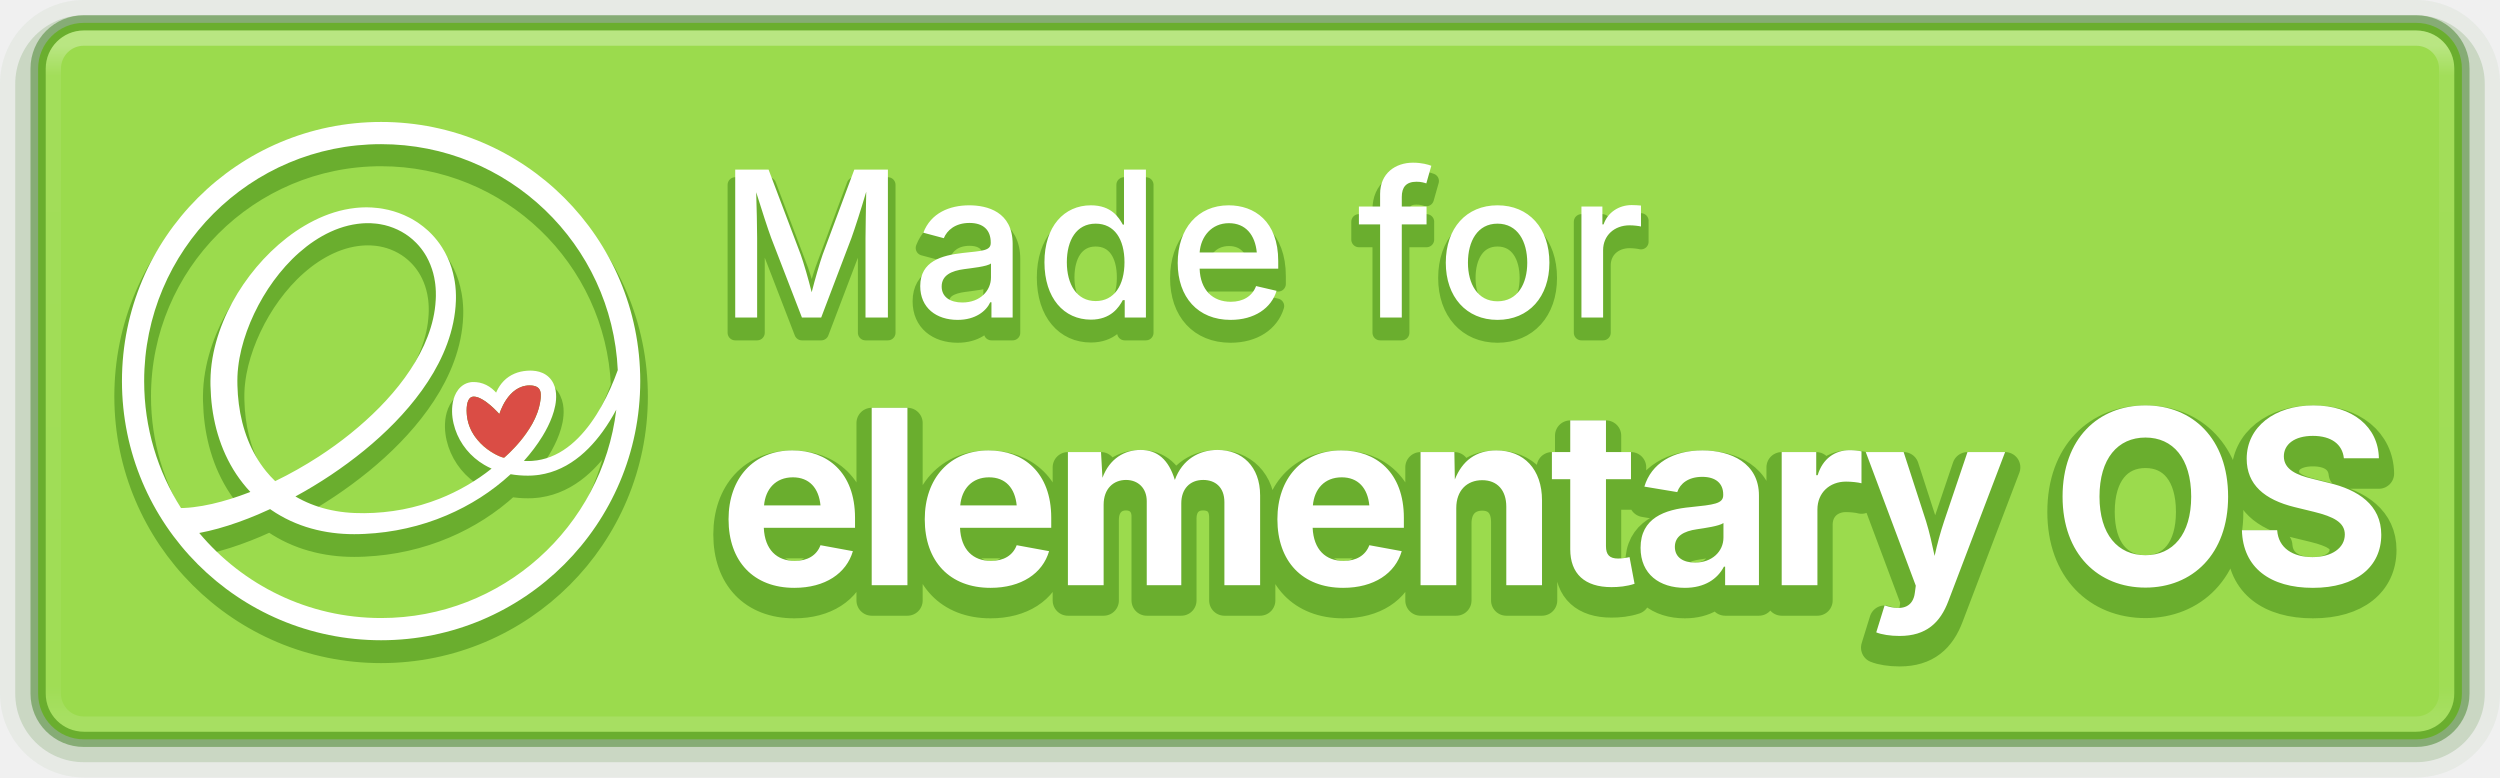
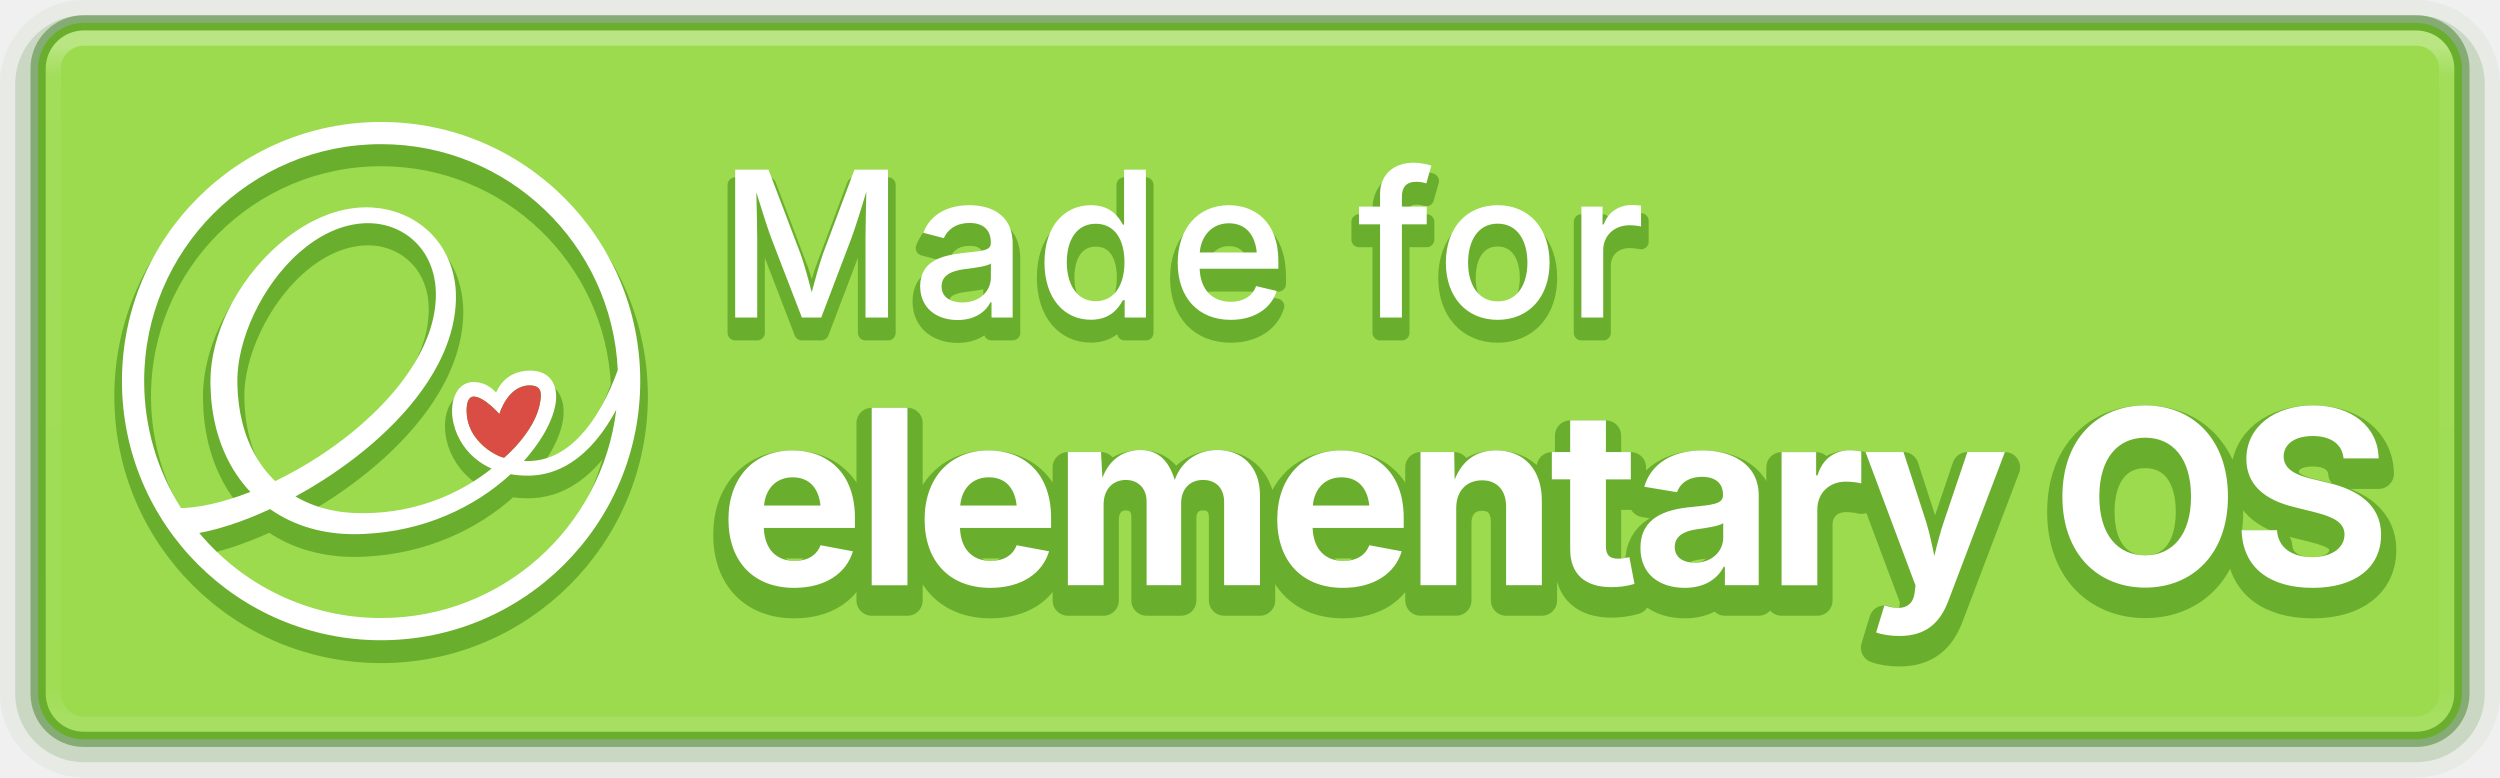
<svg xmlns="http://www.w3.org/2000/svg" xmlns:xlink="http://www.w3.org/1999/xlink" width="164" height="51" viewBox="0 0 164 51" id="svg2" version="1.1" xml:space="preserve">
  <defs id="defs4">
    <linearGradient id="linearGradient4755">
      <stop id="stop4757" offset="0" style="stop-color:#a56de2;stop-opacity:1" />
      <stop id="stop4759" offset="1" style="stop-color:#7239b3;stop-opacity:1" />
    </linearGradient>
    <style id="current-color-scheme" type="text/css">
      .ColorScheme-Text {
        color:#4d4d4d;
      }
      .ColorScheme-Background {
        color:#eff0f1;
      }
      .ColorScheme-Highlight {
        color:#3daee9;
      }
      .ColorScheme-ViewText {
        color:#31363b;
      }
      .ColorScheme-ViewBackground {
        color:#fcfcfc;
      }
      .ColorScheme-ViewHover {
        color:#93cee9;
      }
      .ColorScheme-ViewFocus{
        color:#3daee9;
      }
      .ColorScheme-ButtonText {
        color:#31363b;
      }
      .ColorScheme-ButtonBackground {
        color:#eff0f1;
      }
      .ColorScheme-ButtonHover {
        color:#93cee9;
      }
      .ColorScheme-ButtonFocus{
        color:#3daee9;
      }
      </style>
    <linearGradient id="linearGradient4136-3" y2="27.419" xlink:href="#linearGradient5340" gradientUnits="userSpaceOnUse" x2="112.216" gradientTransform="matrix(2.413384,0,0,2.407125,80.17889,952.3609)" y1="9.14" x1="112.216" />
    <linearGradient id="linearGradient5340">
      <stop offset="0" stop-color="#fff" id="stop5342" />
      <stop offset="0.045" stop-opacity=".235" stop-color="#fff" id="stop5344" />
      <stop offset="0.955" stop-opacity=".157" stop-color="#fff" id="stop5346" />
      <stop offset="1" stop-opacity=".392" stop-color="#fff" id="stop5348" />
    </linearGradient>
    <linearGradient gradientTransform="matrix(0.99375,0,0,0.9791667,195.0196,18.79924)" gradientUnits="userSpaceOnUse" y2="1024.915" x2="99.016" y1="955.469" x1="99.016" id="linearGradient4761-6" xlink:href="#linearGradient4755" />
    <style id="current-color-scheme-9" type="text/css">
      .ColorScheme-Text {
        color:#4d4d4d;
      }
      .ColorScheme-Background {
        color:#eff0f1;
      }
      .ColorScheme-Highlight {
        color:#3daee9;
      }
      .ColorScheme-ViewText {
        color:#31363b;
      }
      .ColorScheme-ViewBackground {
        color:#fcfcfc;
      }
      .ColorScheme-ViewHover {
        color:#93cee9;
      }
      .ColorScheme-ViewFocus{
        color:#3daee9;
      }
      .ColorScheme-ButtonText {
        color:#31363b;
      }
      .ColorScheme-ButtonBackground {
        color:#eff0f1;
      }
      .ColorScheme-ButtonHover {
        color:#93cee9;
      }
      .ColorScheme-ButtonFocus{
        color:#3daee9;
      }
      </style>
  </defs>
  <g id="layer1" transform="translate(-195,-971.3622)">
    <rect style="color:#fbc02d;font-style:normal;font-variant:normal;font-weight:normal;font-stretch:normal;font-size:medium;line-height:125%;font-family:Ubuntu;-inkscape-font-specification:Ubuntu;letter-spacing:0px;word-spacing:-4.84px;clip-rule:nonzero;display:inline;overflow:visible;visibility:visible;opacity:0.05;isolation:auto;mix-blend-mode:normal;color-interpolation:sRGB;color-interpolation-filters:linearRGB;solid-color:#000000;solid-opacity:1;fill:#206b00;fill-opacity:1;fill-rule:nonzero;stroke:none;stroke-width:1;stroke-linecap:butt;stroke-linejoin:miter;stroke-miterlimit:4;stroke-dasharray:none;stroke-dashoffset:0;stroke-opacity:1;marker:none;color-rendering:auto;image-rendering:auto;shape-rendering:auto;text-rendering:auto;enable-background:accumulate" id="rect3347-7-6-1-5-8-2-3-3-9" width="164" height="51" x="195" y="971.362" rx="5.5" ry="5.5" />
    <rect style="color:#fbc02d;font-style:normal;font-variant:normal;font-weight:normal;font-stretch:normal;font-size:medium;line-height:125%;font-family:Ubuntu;-inkscape-font-specification:Ubuntu;letter-spacing:0px;word-spacing:-4.84px;clip-rule:nonzero;display:inline;overflow:visible;visibility:visible;opacity:0.15;isolation:auto;mix-blend-mode:normal;color-interpolation:sRGB;color-interpolation-filters:linearRGB;solid-color:#000000;solid-opacity:1;fill:#206b00;fill-opacity:1;fill-rule:nonzero;stroke:none;stroke-width:1;stroke-linecap:butt;stroke-linejoin:miter;stroke-miterlimit:4;stroke-dasharray:none;stroke-dashoffset:0;stroke-opacity:1;marker:none;color-rendering:auto;image-rendering:auto;shape-rendering:auto;text-rendering:auto;enable-background:accumulate" id="rect3347-7-6-1-5-8-2-3-3" width="162" height="49" x="196" y="972.362" rx="4.5" ry="4.5" />
    <rect style="color:#fbc02d;font-style:normal;font-variant:normal;font-weight:normal;font-stretch:normal;font-size:medium;line-height:125%;font-family:Ubuntu;-inkscape-font-specification:Ubuntu;letter-spacing:0px;word-spacing:-4.84px;clip-rule:nonzero;display:inline;overflow:visible;visibility:visible;opacity:1;isolation:auto;mix-blend-mode:normal;color-interpolation:sRGB;color-interpolation-filters:linearRGB;solid-color:#000000;solid-opacity:1;fill:#9bdb4d;fill-opacity:1;fill-rule:nonzero;stroke:none;stroke-width:1;stroke-linecap:butt;stroke-linejoin:miter;stroke-miterlimit:4;stroke-dasharray:none;stroke-dashoffset:0;stroke-opacity:1;marker:none;color-rendering:auto;image-rendering:auto;shape-rendering:auto;text-rendering:auto;enable-background:accumulate" id="rect3347-7-6-1-5-8-2-3" width="159" height="47" x="197.5" y="972.862" rx="3" ry="3" />
    <rect style="color:#000000;font-style:normal;font-variant:normal;font-weight:normal;font-stretch:normal;font-size:medium;line-height:125%;font-family:Ubuntu;-inkscape-font-specification:Ubuntu;letter-spacing:0px;word-spacing:-4.84px;clip-rule:nonzero;display:inline;overflow:visible;visibility:visible;opacity:0.4;isolation:auto;mix-blend-mode:normal;color-interpolation:sRGB;color-interpolation-filters:linearRGB;solid-color:#000000;solid-opacity:1;fill:none;fill-opacity:1;fill-rule:nonzero;stroke:#206b00;stroke-width:1;stroke-linecap:round;stroke-linejoin:round;stroke-miterlimit:4;stroke-dasharray:none;stroke-dashoffset:20;stroke-opacity:1;marker:none;color-rendering:auto;image-rendering:auto;shape-rendering:auto;text-rendering:auto;enable-background:accumulate" id="rect3347-7-6-1-5-8-2-7" width="159" height="47" x="197.5" y="972.862" rx="3" ry="3" />
    <rect style="color:#000000;font-style:normal;font-variant:normal;font-weight:normal;font-stretch:normal;font-size:medium;line-height:125%;font-family:Ubuntu;-inkscape-font-specification:Ubuntu;letter-spacing:0px;word-spacing:-4.84px;clip-rule:nonzero;display:inline;overflow:visible;visibility:visible;opacity:0.3;isolation:auto;mix-blend-mode:normal;color-interpolation:sRGB;color-interpolation-filters:linearRGB;solid-color:#000000;solid-opacity:1;fill:none;fill-opacity:1;fill-rule:nonzero;stroke:url(#linearGradient4136-3);stroke-width:1;stroke-linecap:round;stroke-linejoin:round;stroke-miterlimit:4;stroke-dasharray:none;stroke-dashoffset:0;stroke-opacity:1;marker:none;color-rendering:auto;image-rendering:auto;shape-rendering:auto;text-rendering:auto;enable-background:accumulate" id="rect3347-7-6-1-5-8-2-7-1" width="157" height="45" x="198.5" y="973.862" rx="2" ry="2" />
  </g>
  <g id="g14" style="opacity:0.4;fill:#206b00;stroke:#206b00">
    <path style="fill:#206b00;stroke:#206b00;stroke-width:0.946;stroke-dasharray:none;stroke-opacity:1" d="M 25,8.973 C 15.596,8.973 7.973,16.596 7.973,26 7.973,35.404 15.596,43.027 25,43.027 34.404,43.027 42.027,35.404 42.027,26 42.027,16.596 34.404,8.973 25,8.973 Z M 12.662,34.285 c -0.203,0.025 -0.405,0.041 -0.604,0.05 -0.068,0.003 -0.136,0.005 -0.203,0.006 C 10.321,31.931 9.432,29.069 9.432,26 9.432,17.402 16.402,10.432 25,10.432 c 8.355,0 15.172,6.582 15.55,14.844 -0.144,0.401 -0.303,0.798 -0.476,1.187 -0.362,0.808 -0.787,1.588 -1.298,2.293 -0.255,0.353 -0.533,0.685 -0.834,0.988 -0.151,0.151 -0.308,0.295 -0.47,0.429 -0.163,0.134 -0.333,0.258 -0.507,0.371 -0.175,0.114 -0.356,0.215 -0.542,0.303 -0.186,0.087 -0.377,0.165 -0.573,0.223 -0.195,0.059 -0.395,0.104 -0.596,0.135 -0.101,0.012 -0.205,0.027 -0.298,0.032 l -0.072,0.006 c -0.022,0.003 -0.055,0.002 -0.082,0.003 l -0.159,0.004 c -0.088,-5.7e-5 -0.175,-0.002 -0.262,-0.006 0.454,-0.506 0.869,-1.049 1.23,-1.638 0.244,-0.401 0.46,-0.824 0.628,-1.281 0.083,-0.228 0.154,-0.466 0.202,-0.716 0.048,-0.25 0.075,-0.514 0.053,-0.797 -0.011,-0.141 -0.036,-0.287 -0.083,-0.436 -0.046,-0.148 -0.116,-0.298 -0.215,-0.436 -0.097,-0.138 -0.225,-0.261 -0.365,-0.355 -0.141,-0.093 -0.292,-0.16 -0.441,-0.201 -0.149,-0.042 -0.294,-0.063 -0.435,-0.071 -0.035,-0.003 -0.07,-0.003 -0.104,-0.004 l -0.026,-3.97e-4 h -0.032 l -0.041,8.51e-4 -0.041,8.52e-4 -0.051,0.002 c -0.035,0.002 -0.072,0.003 -0.104,0.007 -0.263,0.021 -0.534,0.079 -0.795,0.19 -0.26,0.11 -0.505,0.275 -0.703,0.479 -0.2,0.203 -0.352,0.44 -0.464,0.682 -0.013,0.028 -0.025,0.057 -0.038,0.085 -0.035,-0.039 -0.071,-0.078 -0.109,-0.116 -0.203,-0.201 -0.46,-0.377 -0.753,-0.478 -0.145,-0.051 -0.298,-0.083 -0.449,-0.097 -0.076,-0.006 -0.15,-0.01 -0.226,-0.007 l -0.037,0.002 -0.041,0.003 c -0.023,0.003 -0.046,0.005 -0.069,0.009 -0.046,0.007 -0.093,0.017 -0.138,0.03 -0.184,0.05 -0.355,0.148 -0.489,0.268 -0.135,0.12 -0.235,0.257 -0.312,0.395 -0.152,0.278 -0.22,0.559 -0.252,0.831 -0.06,0.545 0.022,1.068 0.183,1.558 0.164,0.49 0.417,0.946 0.742,1.345 0.325,0.399 0.723,0.737 1.163,0.996 0.158,0.094 0.322,0.177 0.488,0.251 -1.03,0.821 -2.185,1.489 -3.408,1.974 -0.789,0.31 -1.606,0.55 -2.437,0.709 -0.832,0.157 -1.678,0.239 -2.523,0.246 -0.428,0.002 -0.838,-0.012 -1.249,-0.056 -0.205,-0.021 -0.409,-0.049 -0.61,-0.085 -0.202,-0.034 -0.402,-0.077 -0.599,-0.125 -0.73,-0.18 -1.427,-0.459 -2.062,-0.832 0.797,-0.431 1.571,-0.902 2.325,-1.404 1.508,-1.011 2.935,-2.151 4.212,-3.464 0.638,-0.656 1.237,-1.356 1.777,-2.107 0.27,-0.375 0.524,-0.764 0.76,-1.166 0.235,-0.403 0.449,-0.82 0.639,-1.25 0.38,-0.86 0.656,-1.781 0.773,-2.735 0.029,-0.238 0.049,-0.478 0.057,-0.719 0.001,-0.06 0.004,-0.12 0.004,-0.181 l -2.27e-4,-0.195 -0.006,-0.166 -0.003,-0.083 -0.002,-0.042 -0.004,-0.048 -0.016,-0.192 -0.009,-0.095 -0.012,-0.091 -0.025,-0.183 c -0.008,-0.061 -0.022,-0.121 -0.032,-0.182 -0.042,-0.242 -0.107,-0.481 -0.178,-0.718 -0.149,-0.471 -0.362,-0.923 -0.626,-1.342 l -0.103,-0.154 -0.052,-0.077 -0.056,-0.074 -0.111,-0.148 -0.118,-0.143 -0.059,-0.071 -0.063,-0.068 -0.125,-0.136 -0.132,-0.13 -0.066,-0.065 -0.069,-0.062 C 27.869,15.918 27.671,15.771 27.471,15.628 27.369,15.561 27.269,15.49 27.162,15.43 c -0.053,-0.031 -0.105,-0.063 -0.159,-0.093 l -0.162,-0.086 c -0.435,-0.224 -0.896,-0.39 -1.368,-0.503 -0.119,-0.024 -0.237,-0.054 -0.357,-0.072 l -0.179,-0.03 -0.18,-0.022 c -0.12,-0.017 -0.241,-0.021 -0.361,-0.032 -0.06,-0.003 -0.121,-0.004 -0.181,-0.006 l -0.091,-0.003 -0.023,-6.24e-4 -0.032,-5.7e-5 -0.041,3.4e-4 -0.166,0.001 -0.186,0.008 c -0.064,0.002 -0.124,0.007 -0.183,0.012 -0.06,0.006 -0.12,0.009 -0.179,0.017 -0.239,0.025 -0.475,0.067 -0.709,0.113 -0.937,0.198 -1.82,0.575 -2.629,1.052 -0.812,0.476 -1.548,1.063 -2.221,1.71 -0.67,0.65 -1.272,1.368 -1.8,2.139 -0.528,0.771 -0.982,1.597 -1.34,2.472 -0.36,0.873 -0.624,1.797 -0.751,2.76 -0.032,0.24 -0.053,0.484 -0.065,0.728 -0.007,0.122 -0.009,0.245 -0.011,0.369 l -5.11e-4,0.054 1.7e-4,0.041 3.98e-4,0.083 7.38e-4,0.083 3.97e-4,0.042 0.001,0.046 c 0.006,0.247 0.017,0.479 0.035,0.716 0.018,0.236 0.041,0.473 0.073,0.709 0.062,0.472 0.155,0.942 0.274,1.407 0.123,0.464 0.275,0.923 0.46,1.37 0.186,0.447 0.406,0.881 0.658,1.298 0.254,0.416 0.542,0.812 0.861,1.183 0.084,0.097 0.169,0.191 0.257,0.285 -0.031,0.012 -0.062,0.025 -0.093,0.037 -0.798,0.308 -1.611,0.567 -2.429,0.753 -0.409,0.092 -0.818,0.166 -1.224,0.214 z m 20.423,-3.253 c -0.102,0 -0.48,-0.136 -0.911,-0.422 -0.307,-0.194 -0.582,-0.434 -0.812,-0.713 -0.416,-0.487 -0.743,-1.137 -0.743,-1.968 0,-0.549 0.146,-0.912 0.464,-0.912 0.07,0 0.142,0.012 0.217,0.034 0.026,0.006 0.052,0.014 0.078,0.023 0.039,0.013 0.077,0.03 0.115,0.049 0.616,0.284 1.279,1.043 1.279,1.043 0,0 0.537,-1.882 1.991,-1.882 0.201,0 0.349,0.034 0.458,0.092 0.008,0.004 0.015,0.008 0.022,0.012 0.006,0.004 0.012,0.008 0.018,0.011 0.009,0.005 0.017,0.011 0.025,0.017 0.155,0.113 0.205,0.287 0.205,0.473 0.011,0.159 -0.007,0.339 -0.045,0.523 -7.38e-4,0.004 -0.002,0.007 -0.003,0.011 -0.337,1.936 -2.359,3.61 -2.359,3.61 z M 18.038,32.569 C 17.825,32.365 17.625,32.147 17.438,31.918 17.314,31.763 17.196,31.604 17.084,31.441 c -0.112,-0.164 -0.216,-0.333 -0.316,-0.505 -0.199,-0.344 -0.372,-0.706 -0.52,-1.078 -0.296,-0.745 -0.491,-1.538 -0.595,-2.349 -0.027,-0.202 -0.047,-0.406 -0.063,-0.611 -0.016,-0.204 -0.025,-0.414 -0.03,-0.609 l -0.004,-0.315 c 7.94e-4,-0.098 0.001,-0.196 0.006,-0.295 0.007,-0.197 0.023,-0.395 0.047,-0.594 0.089,-0.795 0.293,-1.592 0.572,-2.368 0.141,-0.388 0.299,-0.772 0.479,-1.147 0.176,-0.377 0.375,-0.744 0.587,-1.105 0.425,-0.72 0.922,-1.401 1.48,-2.025 0.281,-0.311 0.576,-0.608 0.891,-0.883 0.313,-0.276 0.641,-0.534 0.987,-0.763 0.69,-0.46 1.445,-0.819 2.236,-1.012 0.198,-0.047 0.397,-0.086 0.598,-0.112 0.05,-0.008 0.1,-0.011 0.151,-0.017 0.051,-0.006 0.101,-0.011 0.148,-0.014 l 0.145,-0.01 0.166,-0.005 0.041,-0.001 c 0.007,-1.13e-4 0.008,-1.7e-4 0.008,-2.27e-4 2.84e-4,0 6.81e-4,5.7e-5 0.002,1.14e-4 l 0.019,3.4e-4 0.075,0.001 c 0.05,0.001 0.101,9.08e-4 0.151,0.003 0.1,0.008 0.201,0.009 0.3,0.023 l 0.149,0.017 0.148,0.024 c 0.099,0.014 0.196,0.039 0.294,0.059 0.775,0.189 1.497,0.584 2.048,1.145 l 0.052,0.052 0.05,0.054 0.099,0.108 0.093,0.113 0.047,0.057 0.044,0.059 0.087,0.118 0.081,0.122 0.041,0.061 0.037,0.063 0.075,0.126 c 0.189,0.341 0.334,0.706 0.435,1.083 0.047,0.19 0.091,0.381 0.116,0.576 0.006,0.049 0.015,0.097 0.02,0.146 l 0.014,0.147 0.007,0.073 0.004,0.07 0.008,0.139 0.002,0.035 5.67e-4,0.041 6.25e-4,0.083 0.002,0.166 -0.004,0.137 -0.007,0.151 c -0.012,0.201 -0.03,0.403 -0.058,0.603 -0.11,0.803 -0.361,1.591 -0.702,2.346 -0.344,0.755 -0.78,1.476 -1.276,2.159 -0.497,0.684 -1.055,1.329 -1.654,1.939 -0.6,0.609 -1.24,1.183 -1.909,1.723 -0.669,0.54 -1.37,1.044 -2.092,1.514 -0.918,0.594 -1.873,1.136 -2.856,1.611 z M 25,41.568 c -4.8,0 -9.093,-2.173 -11.949,-5.589 0.423,-0.08 0.837,-0.178 1.243,-0.29 0.898,-0.25 1.763,-0.564 2.606,-0.92 0.272,-0.115 0.541,-0.235 0.808,-0.358 0.025,0.018 0.05,0.035 0.075,0.053 0.201,0.138 0.408,0.268 0.62,0.388 0.847,0.483 1.769,0.812 2.706,1.001 0.234,0.047 0.47,0.087 0.706,0.117 0.236,0.031 0.472,0.054 0.708,0.068 0.236,0.016 0.472,0.021 0.707,0.022 l 0.176,-0.002 0.092,-0.001 0.083,-0.002 c 0.108,-0.003 0.228,-0.008 0.345,-0.013 0.924,-0.044 1.843,-0.165 2.744,-0.37 0.901,-0.203 1.784,-0.485 2.632,-0.847 1.543,-0.656 2.977,-1.566 4.21,-2.703 0.376,0.065 0.754,0.094 1.128,0.094 l 0.183,-0.004 c 0.03,-0.001 0.054,-2.84e-4 0.089,-0.003 l 0.099,-0.007 c 0.134,-0.007 0.257,-0.025 0.382,-0.04 0.25,-0.038 0.497,-0.094 0.738,-0.167 0.242,-0.072 0.476,-0.167 0.703,-0.273 0.227,-0.107 0.445,-0.229 0.653,-0.364 0.208,-0.135 0.408,-0.281 0.597,-0.437 0.189,-0.157 0.369,-0.322 0.541,-0.494 0.342,-0.345 0.652,-0.715 0.931,-1.103 0.335,-0.463 0.631,-0.947 0.897,-1.444 C 39.527,35.59 32.962,41.568 25,41.568 Z" id="path9" />
-     <text xml:space="preserve" style="font-style:normal;font-variant:normal;font-weight:500;font-stretch:normal;font-size:16px;font-family:Inter;-inkscape-font-specification:'Inter Medium';text-align:start;letter-spacing:-0.5px;writing-mode:lr-tb;direction:ltr;text-anchor:start;opacity:1;fill:#206b00;stroke:#206b00;stroke-width:2;stroke-linecap:butt;stroke-linejoin:round" x="47.154" y="39.391" id="text14">
-       <tspan id="tspan14" x="47.154" y="39.391" style="font-style:normal;font-variant:normal;font-weight:bold;font-stretch:normal;font-size:16px;font-family:Inter;-inkscape-font-specification:'Inter Bold';letter-spacing:-0.5px;fill:#206b00;stroke:#206b00;stroke-linecap:butt;stroke-linejoin:round">elementary OS</tspan>
-     </text>
-     <text xml:space="preserve" style="font-style:normal;font-variant:normal;font-weight:500;font-stretch:normal;font-size:13.333px;font-family:Inter;-inkscape-font-specification:'Inter Medium';text-align:start;letter-spacing:0.5px;writing-mode:lr-tb;direction:ltr;text-anchor:start;opacity:1;fill:#206b00;stroke:#206b00;stroke-width:1;stroke-linejoin:round;stroke-dasharray:none" x="47.154" y="21.831" id="text13">
-       <tspan id="tspan13" x="47.154" y="21.831" style="font-style:normal;font-variant:normal;font-weight:500;font-stretch:normal;font-size:13.333px;font-family:Inter;-inkscape-font-specification:'Inter Medium';letter-spacing:0.5px;fill:#206b00;stroke:#206b00;stroke-width:1;stroke-dasharray:none">Made for</tspan>
-     </text>
+     <path style="font-weight:bold;font-size:16px;font-family:Inter;-inkscape-font-specification:'Inter Bold';letter-spacing:-0.5px;stroke-width:2;stroke-linejoin:round" d="m 52.099,39.563 c 2.031,0 3.422,-0.945 3.852,-2.398 l -2.125,-0.398 c -0.25,0.672 -0.867,1.031 -1.688,1.031 -1.18,0 -1.977,-0.734 -2.031,-2.164 h 5.977 v -0.656 c 0,-2.984 -1.82,-4.43 -4.102,-4.43 -2.555,0 -4.195,1.828 -4.195,4.523 0,2.758 1.641,4.492 4.312,4.492 z m -1.977,-5.398 c 0.094,-1.078 0.766,-1.852 1.883,-1.852 1.086,0 1.703,0.711 1.82,1.852 z m 9.406,-6.414 h -2.344 v 11.641 h 2.344 z m 5.438,11.812 c 2.031,0 3.422,-0.945 3.852,-2.398 l -2.125,-0.398 c -0.25,0.672 -0.867,1.031 -1.688,1.031 -1.18,0 -1.977,-0.734 -2.031,-2.164 h 5.977 v -0.656 c 0,-2.984 -1.82,-4.43 -4.102,-4.43 -2.555,0 -4.195,1.828 -4.195,4.523 0,2.758 1.641,4.492 4.312,4.492 z M 62.99,34.164 c 0.094,-1.078 0.766,-1.852 1.883,-1.852 1.086,0 1.703,0.711 1.82,1.852 z m 7.062,5.227 h 2.344 v -5.281 c 0,-1.047 0.633,-1.625 1.461,-1.625 0.797,0 1.359,0.547 1.359,1.398 v 5.508 h 2.266 v -5.375 c 0,-0.914 0.547,-1.531 1.438,-1.531 0.789,0 1.383,0.477 1.383,1.461 v 5.445 h 2.352 v -5.891 c 0,-1.898 -1.188,-2.977 -2.789,-2.977 -1.203,0 -2.312,0.617 -2.805,1.961 -0.406,-1.328 -1.133,-1.961 -2.25,-1.961 -1.047,0 -2.023,0.555 -2.492,1.828 l -0.094,-1.695 H 70.052 Z m 18.047,0.172 c 2.031,0 3.422,-0.945 3.852,-2.398 l -2.125,-0.398 c -0.25,0.672 -0.867,1.031 -1.688,1.031 -1.18,0 -1.977,-0.734 -2.031,-2.164 h 5.977 v -0.656 c 0,-2.984 -1.82,-4.43 -4.102,-4.43 -2.555,0 -4.195,1.828 -4.195,4.523 0,2.758 1.641,4.492 4.312,4.492 z m -1.977,-5.398 c 0.094,-1.078 0.766,-1.852 1.883,-1.852 1.086,0 1.703,0.711 1.82,1.852 z m 9.406,0.172 c 0,-1.156 0.695,-1.828 1.695,-1.828 0.984,0 1.578,0.648 1.578,1.734 v 5.148 h 2.344 v -5.555 c 0,-2.047 -1.188,-3.289 -3,-3.289 -1.344,0 -2.227,0.695 -2.719,1.914 l -0.031,-1.805 h -2.211 v 8.734 h 2.344 z m 11.453,-3.68 h -1.633 v -2.078 h -2.344 v 2.078 h -1.203 v 1.789 h 1.203 v 4.594 c 0,1.602 0.953,2.477 2.703,2.477 0.469,0 0.992,-0.055 1.516,-0.211 l -0.336,-1.758 c -0.172,0.047 -0.562,0.102 -0.742,0.102 -0.57,0 -0.797,-0.258 -0.797,-0.812 v -4.391 h 1.633 z m 3.539,8.906 c 1.289,0 2.133,-0.57 2.555,-1.383 h 0.078 v 1.211 h 2.219 v -5.883 c 0,-2.117 -1.828,-2.961 -3.703,-2.961 -1.953,0 -3.359,0.867 -3.805,2.383 l 2.148,0.359 c 0.188,-0.562 0.742,-1.008 1.648,-1.008 0.875,0 1.367,0.422 1.367,1.164 v 0.039 c 0,0.57 -0.617,0.633 -2.117,0.781 -1.719,0.164 -3.297,0.727 -3.297,2.68 0,1.727 1.242,2.617 2.906,2.617 z m 0.664,-1.648 c -0.773,0 -1.32,-0.352 -1.32,-1.031 0,-0.703 0.578,-1.039 1.445,-1.164 0.516,-0.07 1.445,-0.195 1.734,-0.398 v 0.945 c 0,0.922 -0.766,1.648 -1.859,1.648 z m 5.688,1.477 h 2.344 v -4.969 c 0,-1.086 0.789,-1.828 1.867,-1.828 0.344,0 0.805,0.055 1.016,0.117 v -2.094 c -0.211,-0.047 -0.516,-0.078 -0.758,-0.078 -0.984,0 -1.789,0.562 -2.109,1.641 h -0.094 v -1.523 h -2.266 z m 6.203,3.094 c 0.336,0.133 0.914,0.234 1.531,0.234 1.75,0 2.672,-0.883 3.203,-2.297 l 3.711,-9.766 h -2.461 l -1.531,4.531 c -0.25,0.75 -0.453,1.5 -0.633,2.281 -0.164,-0.773 -0.32,-1.523 -0.555,-2.281 l -1.469,-4.531 h -2.492 l 3.281,8.758 -0.062,0.469 c -0.102,0.875 -0.75,1.164 -1.695,0.906 l -0.289,-0.07 z m 17.648,-2.938 c 3.086,0 5.43,-2.18 5.43,-5.969 0,-3.805 -2.344,-5.984 -5.43,-5.984 -3.086,0 -5.43,2.18 -5.43,5.984 0,3.781 2.344,5.969 5.43,5.969 z m 0,-2.117 c -1.805,0 -3.008,-1.359 -3.008,-3.852 0,-2.5 1.203,-3.867 3.008,-3.867 1.805,0 3.008,1.359 3.008,3.867 0,2.492 -1.203,3.852 -3.008,3.852 z m 10.984,2.133 c 2.828,0 4.492,-1.367 4.492,-3.484 0,-1.953 -1.516,-2.953 -3.477,-3.406 l -1.055,-0.258 c -0.984,-0.234 -1.859,-0.602 -1.859,-1.469 0,-0.781 0.688,-1.344 1.906,-1.344 1.195,0 1.938,0.539 2.023,1.469 h 2.305 c -0.039,-2.047 -1.727,-3.477 -4.305,-3.477 -2.531,0 -4.375,1.406 -4.375,3.508 0,1.695 1.18,2.688 3.148,3.164 l 1.281,0.32 c 1.266,0.312 2.008,0.68 2.008,1.477 0,0.883 -0.844,1.484 -2.117,1.484 -1.289,0 -2.234,-0.586 -2.312,-1.766 h -2.32 c 0.07,2.477 1.859,3.781 4.656,3.781 z" id="text14" aria-label="elementary OS" />
+     <path d="m 48.228,21.831 h 1.445 v -5.221 c 0,-0.742 -0.033,-1.986 -0.059,-3.001 0.371,1.198 0.755,2.415 0.977,3.001 l 2.012,5.221 h 1.27 l 1.986,-5.221 c 0.221,-0.605 0.625,-1.855 0.97,-3.034 -0.02,1.081 -0.052,2.318 -0.052,3.034 v 5.221 h 1.478 V 12.13 H 56.053 L 53.97,17.697 c -0.189,0.534 -0.495,1.615 -0.723,2.48 -0.221,-0.885 -0.527,-1.96 -0.716,-2.48 l -2.116,-5.566 h -2.187 z m 14.595,0.163 c 1.178,0 1.868,-0.592 2.148,-1.159 h 0.072 v 0.996 h 1.387 v -4.831 c 0,-2.103 -1.673,-2.539 -2.845,-2.539 -1.296,0 -2.52,0.508 -3.014,1.81 l 1.348,0.352 c 0.202,-0.495 0.736,-0.996 1.686,-0.996 0.911,0 1.393,0.469 1.393,1.276 v 0.039 c 0,0.514 -0.553,0.508 -1.836,0.658 -1.374,0.156 -2.799,0.521 -2.799,2.174 0,1.432 1.074,2.22 2.461,2.22 z m 0.319,-1.152 c -0.801,0 -1.374,-0.358 -1.374,-1.048 0,-0.749 0.664,-1.022 1.471,-1.133 0.443,-0.059 1.549,-0.176 1.764,-0.384 v 0.931 c 0,0.853 -0.697,1.634 -1.862,1.634 z m 8.423,1.133 c 1.315,0 1.842,-0.82 2.096,-1.283 h 0.117 v 1.139 h 1.393 v -9.7 h -1.432 v 3.607 h -0.078 c -0.247,-0.449 -0.742,-1.276 -2.096,-1.276 -1.751,0 -3.047,1.38 -3.047,3.75 0,2.35 1.276,3.763 3.047,3.763 z m 0.312,-1.217 c -1.243,0 -1.895,-1.113 -1.895,-2.559 0,-1.432 0.632,-2.52 1.895,-2.52 1.23,0 1.888,1.009 1.888,2.52 0,1.517 -0.671,2.559 -1.888,2.559 z m 8.859,1.224 c 1.556,0 2.669,-0.762 3.014,-1.895 l -1.348,-0.319 c -0.254,0.677 -0.853,1.029 -1.654,1.029 -1.191,0 -1.999,-0.762 -2.051,-2.168 h 5.163 v -0.508 c 0,-2.624 -1.589,-3.659 -3.249,-3.659 -2.038,0 -3.353,1.543 -3.353,3.783 0,2.259 1.328,3.737 3.477,3.737 z m -2.031,-4.421 c 0.078,-1.048 0.768,-1.914 1.914,-1.914 1.1,0 1.719,0.768 1.823,1.914 z m 14.887,-3.008 h -1.628 v -0.638 c 0,-0.638 0.28,-0.99 0.964,-0.99 0.299,0 0.501,0.065 0.638,0.104 l 0.332,-1.159 c -0.195,-0.072 -0.625,-0.195 -1.198,-0.195 -1.152,0 -2.168,0.684 -2.168,2.044 v 0.833 H 89.152 v 1.165 h 1.38 v 6.113 h 1.432 v -6.113 h 1.628 z m 4.654,7.428 c 2.051,0 3.405,-1.504 3.405,-3.75 0,-2.266 -1.354,-3.77 -3.405,-3.77 -2.051,0 -3.398,1.504 -3.398,3.77 0,2.246 1.348,3.75 3.398,3.75 z m 0,-1.211 c -1.315,0 -1.94,-1.159 -1.94,-2.539 0,-1.4 0.625,-2.559 1.94,-2.559 1.328,0 1.953,1.165 1.953,2.559 0,1.38 -0.625,2.539 -1.953,2.539 z m 5.493,1.061 h 1.432 v -4.421 c 0,-0.957 0.729,-1.634 1.732,-1.634 0.299,0 0.645,0.052 0.749,0.078 v -1.367 c -0.15,-0.02 -0.423,-0.039 -0.605,-0.039 -0.853,0 -1.576,0.482 -1.842,1.276 h -0.078 v -1.172 h -1.387 z" id="text13" style="font-weight:500;font-size:13.333px;font-family:Inter;-inkscape-font-specification:'Inter Medium';letter-spacing:0.5px;stroke-linejoin:round" aria-label="Made for" />
    <text xml:space="preserve" style="font-style:normal;font-variant:normal;font-weight:normal;font-stretch:normal;font-size:13.333px;font-family:Inter;-inkscape-font-specification:Inter;text-align:start;letter-spacing:0.5px;writing-mode:lr-tb;direction:ltr;text-anchor:start;opacity:0.4;fill:#206b00;stroke:#206b00;stroke-width:1;stroke-linecap:butt;stroke-linejoin:round;stroke-dasharray:none" x="81.306" y="-10.698" id="text15">
      <tspan id="tspan15" x="81.306" y="-10.698" />
    </text>
  </g>
  <path style="fill:#ffffff;stroke-width:0.057;fill-opacity:1" d="M 25,8 C 15.611,8 8,15.611 8,25 8,34.389 15.611,42 25,42 34.389,42 42,34.389 42,25 42,15.611 34.389,8 25,8 Z M 12.681,33.272 c -0.203,0.025 -0.404,0.041 -0.603,0.05 -0.068,0.003 -0.136,0.005 -0.203,0.006 C 10.344,30.921 9.457,28.064 9.457,25 9.457,16.416 16.416,9.457 25,9.457 c 8.342,0 15.148,6.572 15.526,14.821 -0.144,0.401 -0.302,0.797 -0.475,1.185 -0.362,0.807 -0.786,1.585 -1.296,2.289 -0.254,0.352 -0.532,0.684 -0.832,0.987 -0.151,0.151 -0.307,0.294 -0.47,0.429 -0.163,0.134 -0.332,0.257 -0.507,0.371 -0.174,0.114 -0.355,0.215 -0.541,0.302 -0.186,0.087 -0.376,0.164 -0.572,0.223 -0.195,0.059 -0.394,0.104 -0.595,0.135 -0.101,0.012 -0.204,0.027 -0.298,0.032 l -0.072,0.006 c -0.022,0.003 -0.055,0.002 -0.082,0.003 l -0.159,0.004 c -0.087,-5.7e-5 -0.174,-0.002 -0.261,-0.006 0.454,-0.505 0.868,-1.048 1.228,-1.635 0.243,-0.4 0.46,-0.823 0.627,-1.279 0.083,-0.228 0.154,-0.465 0.202,-0.715 0.048,-0.25 0.075,-0.513 0.053,-0.796 -0.011,-0.141 -0.036,-0.287 -0.083,-0.435 -0.046,-0.148 -0.116,-0.298 -0.214,-0.435 -0.097,-0.138 -0.225,-0.261 -0.364,-0.354 -0.14,-0.093 -0.292,-0.16 -0.44,-0.201 -0.148,-0.042 -0.294,-0.063 -0.434,-0.071 -0.035,-0.003 -0.07,-0.003 -0.104,-0.004 l -0.026,-3.97e-4 h -0.032 l -0.041,8.5e-4 -0.041,8.5e-4 -0.051,0.002 c -0.034,0.002 -0.072,0.003 -0.104,0.007 -0.262,0.021 -0.534,0.078 -0.793,0.189 -0.259,0.11 -0.504,0.274 -0.702,0.478 -0.199,0.203 -0.351,0.439 -0.464,0.681 -0.013,0.028 -0.025,0.057 -0.038,0.085 -0.035,-0.039 -0.071,-0.078 -0.109,-0.115 -0.203,-0.201 -0.459,-0.376 -0.751,-0.477 -0.145,-0.051 -0.297,-0.083 -0.448,-0.096 -0.076,-0.006 -0.15,-0.01 -0.226,-0.007 l -0.037,0.002 -0.041,0.003 c -0.023,0.003 -0.046,0.005 -0.069,0.009 -0.046,0.007 -0.093,0.017 -0.138,0.03 -0.184,0.05 -0.355,0.148 -0.488,0.268 -0.135,0.119 -0.234,0.256 -0.311,0.394 -0.152,0.277 -0.219,0.558 -0.252,0.829 -0.06,0.544 0.022,1.066 0.183,1.555 0.163,0.489 0.416,0.945 0.741,1.343 0.325,0.398 0.722,0.736 1.161,0.995 0.158,0.094 0.321,0.177 0.488,0.251 -1.028,0.82 -2.182,1.486 -3.403,1.971 -0.788,0.31 -1.603,0.549 -2.433,0.708 -0.83,0.157 -1.675,0.239 -2.519,0.245 -0.428,0.002 -0.837,-0.012 -1.247,-0.056 -0.205,-0.021 -0.408,-0.049 -0.609,-0.085 -0.202,-0.034 -0.401,-0.077 -0.598,-0.125 -0.729,-0.179 -1.424,-0.459 -2.059,-0.831 0.796,-0.431 1.569,-0.901 2.321,-1.402 1.505,-1.009 2.931,-2.147 4.205,-3.458 0.637,-0.655 1.235,-1.354 1.774,-2.104 0.27,-0.375 0.523,-0.763 0.759,-1.165 0.234,-0.402 0.448,-0.818 0.638,-1.248 0.379,-0.859 0.655,-1.778 0.772,-2.73 0.029,-0.238 0.049,-0.477 0.057,-0.718 0.001,-0.06 0.004,-0.12 0.004,-0.18 l -2.27e-4,-0.195 -0.006,-0.166 -0.003,-0.083 -0.002,-0.042 -0.004,-0.048 -0.016,-0.192 -0.009,-0.095 -0.012,-0.091 -0.025,-0.182 C 29.824,18.406 29.811,18.346 29.8,18.285 29.758,18.043 29.694,17.805 29.623,17.569 29.474,17.098 29.261,16.647 28.998,16.229 l -0.103,-0.154 -0.052,-0.077 -0.055,-0.074 -0.111,-0.148 -0.118,-0.143 -0.059,-0.071 -0.063,-0.068 -0.125,-0.136 -0.131,-0.13 -0.066,-0.065 -0.069,-0.061 c -0.18,-0.168 -0.378,-0.315 -0.577,-0.457 -0.103,-0.067 -0.202,-0.138 -0.309,-0.198 -0.053,-0.031 -0.105,-0.063 -0.158,-0.093 l -0.162,-0.086 C 26.404,14.045 25.944,13.878 25.472,13.766 c -0.119,-0.024 -0.236,-0.054 -0.356,-0.072 l -0.179,-0.029 -0.18,-0.021 c -0.12,-0.017 -0.24,-0.021 -0.361,-0.032 -0.06,-0.003 -0.121,-0.004 -0.181,-0.006 l -0.09,-0.003 -0.023,-6.24e-4 -0.031,-5.6e-5 -0.041,3.4e-4 -0.166,0.001 -0.186,0.008 c -0.063,0.002 -0.123,0.007 -0.183,0.012 -0.06,0.006 -0.12,0.009 -0.179,0.017 -0.238,0.025 -0.474,0.066 -0.708,0.113 -0.936,0.198 -1.817,0.574 -2.624,1.051 -0.811,0.476 -1.546,1.061 -2.217,1.707 -0.669,0.649 -1.27,1.366 -1.797,2.135 -0.527,0.77 -0.981,1.594 -1.338,2.468 -0.359,0.872 -0.623,1.794 -0.75,2.756 -0.032,0.24 -0.053,0.483 -0.065,0.727 -0.007,0.122 -0.009,0.245 -0.011,0.368 l -5.1e-4,0.053 1.7e-4,0.041 3.97e-4,0.083 7.36e-4,0.083 3.97e-4,0.041 0.001,0.046 c 0.006,0.247 0.017,0.478 0.035,0.715 0.018,0.236 0.041,0.472 0.073,0.708 0.062,0.471 0.155,0.941 0.274,1.405 0.123,0.464 0.275,0.921 0.46,1.368 0.186,0.446 0.405,0.88 0.657,1.296 0.253,0.415 0.542,0.811 0.859,1.181 0.084,0.096 0.169,0.191 0.257,0.284 -0.031,0.012 -0.062,0.025 -0.093,0.037 -0.796,0.307 -1.609,0.566 -2.425,0.752 -0.408,0.092 -0.817,0.166 -1.222,0.213 z m 20.39,-3.247 c -0.101,0 -0.479,-0.136 -0.909,-0.421 C 31.855,29.41 31.58,29.17 31.352,28.892 30.936,28.406 30.61,27.756 30.61,26.927 c 0,-0.548 0.146,-0.911 0.463,-0.911 0.069,0 0.142,0.012 0.217,0.033 0.026,0.006 0.052,0.014 0.078,0.023 0.039,0.013 0.077,0.03 0.115,0.049 0.615,0.284 1.277,1.041 1.277,1.041 0,0 0.537,-1.879 1.988,-1.879 0.201,0 0.348,0.034 0.457,0.091 0.008,0.004 0.015,0.008 0.022,0.012 0.006,0.004 0.012,0.008 0.018,0.011 0.009,0.005 0.017,0.011 0.025,0.017 0.155,0.113 0.205,0.286 0.205,0.473 0.011,0.159 -0.007,0.339 -0.045,0.522 -7.37e-4,0.004 -0.002,0.007 -0.003,0.011 -0.336,1.933 -2.355,3.605 -2.355,3.605 z M 18.049,31.559 C 17.836,31.354 17.636,31.137 17.45,30.908 17.326,30.754 17.208,30.595 17.096,30.432 16.984,30.269 16.88,30.1 16.78,29.928 16.582,29.584 16.409,29.224 16.262,28.852 c -0.296,-0.744 -0.49,-1.536 -0.594,-2.345 -0.027,-0.202 -0.047,-0.406 -0.063,-0.61 -0.016,-0.203 -0.025,-0.413 -0.03,-0.608 l -0.004,-0.315 c 7.93e-4,-0.098 0.001,-0.196 0.006,-0.294 0.007,-0.197 0.023,-0.395 0.047,-0.593 0.089,-0.794 0.292,-1.59 0.571,-2.365 0.141,-0.387 0.299,-0.77 0.478,-1.145 0.176,-0.376 0.375,-0.743 0.586,-1.103 0.425,-0.719 0.92,-1.399 1.478,-2.022 0.28,-0.31 0.575,-0.607 0.889,-0.881 0.313,-0.275 0.64,-0.533 0.986,-0.762 0.688,-0.459 1.442,-0.817 2.233,-1.01 0.197,-0.047 0.397,-0.086 0.597,-0.112 0.05,-0.008 0.1,-0.011 0.15,-0.017 0.051,-0.006 0.101,-0.011 0.148,-0.014 l 0.145,-0.01 0.166,-0.005 0.041,-0.001 c 0.007,-1.13e-4 0.008,-1.7e-4 0.008,-2.27e-4 2.84e-4,0 6.8e-4,5.7e-5 0.002,1.14e-4 l 0.019,3.4e-4 0.075,0.001 c 0.05,0.001 0.1,9.07e-4 0.15,0.003 0.1,0.008 0.2,0.009 0.299,0.023 l 0.149,0.017 0.148,0.024 c 0.099,0.014 0.196,0.039 0.293,0.059 0.774,0.189 1.495,0.583 2.044,1.143 l 0.052,0.052 0.05,0.054 0.099,0.108 0.093,0.113 0.047,0.057 0.044,0.059 0.087,0.118 0.081,0.122 0.041,0.061 0.037,0.063 0.075,0.126 c 0.189,0.341 0.333,0.705 0.434,1.082 0.047,0.189 0.091,0.38 0.116,0.575 0.006,0.049 0.015,0.097 0.02,0.146 l 0.014,0.147 0.007,0.073 0.004,0.07 0.008,0.139 0.002,0.035 5.66e-4,0.041 6.24e-4,0.083 0.002,0.166 -0.004,0.136 -0.007,0.151 c -0.011,0.201 -0.03,0.402 -0.058,0.602 -0.11,0.802 -0.361,1.589 -0.701,2.343 -0.343,0.753 -0.778,1.474 -1.274,2.156 -0.496,0.683 -1.054,1.327 -1.652,1.936 -0.599,0.608 -1.238,1.181 -1.906,1.72 -0.668,0.539 -1.367,1.043 -2.089,1.511 -0.917,0.593 -1.87,1.134 -2.852,1.608 z M 25,40.543 c -4.793,0 -9.078,-2.17 -11.93,-5.58 0.422,-0.08 0.835,-0.177 1.241,-0.29 0.897,-0.249 1.761,-0.563 2.602,-0.918 0.271,-0.115 0.54,-0.235 0.806,-0.358 0.025,0.018 0.05,0.035 0.075,0.053 0.201,0.138 0.407,0.268 0.619,0.387 0.845,0.482 1.766,0.811 2.702,0.999 0.234,0.047 0.469,0.087 0.704,0.116 0.235,0.031 0.471,0.053 0.707,0.068 0.236,0.016 0.471,0.021 0.706,0.022 l 0.176,-0.002 0.092,-0.001 0.083,-0.002 c 0.107,-0.003 0.227,-0.008 0.345,-0.013 0.923,-0.044 1.84,-0.165 2.74,-0.37 0.9,-0.202 1.781,-0.484 2.627,-0.846 1.541,-0.655 2.972,-1.563 4.203,-2.699 0.375,0.065 0.753,0.094 1.126,0.094 l 0.183,-0.004 c 0.03,-0.001 0.054,-2.83e-4 0.089,-0.003 l 0.099,-0.007 c 0.134,-0.007 0.256,-0.025 0.382,-0.04 0.249,-0.038 0.496,-0.094 0.737,-0.167 0.241,-0.072 0.475,-0.167 0.701,-0.273 0.226,-0.106 0.445,-0.228 0.652,-0.364 0.208,-0.135 0.407,-0.281 0.596,-0.436 0.189,-0.156 0.368,-0.321 0.54,-0.493 0.341,-0.344 0.651,-0.714 0.93,-1.101 0.335,-0.462 0.63,-0.945 0.896,-1.442 C 39.504,34.575 32.95,40.543 25,40.543 Z" id="path1" />
  <path style="fill:#da4d45;stroke-width:0.057" d="m 33.071,30.025 c 0,0 2.403,-1.989 2.403,-4.137 0,-0.321 -0.146,-0.604 -0.728,-0.604 -1.451,0 -1.987,1.879 -1.987,1.879 0,0 -1.002,-1.147 -1.686,-1.147 -0.317,0 -0.463,0.363 -0.463,0.911 0,2.153 2.193,3.098 2.461,3.098 z" id="path2" />
  <text xml:space="preserve" style="font-size:6px;font-family:'Roboto Mono';-inkscape-font-specification:'Roboto Mono';text-align:start;writing-mode:lr-tb;direction:ltr;text-anchor:start;opacity:0.15;fill:#fafafa;stroke:#206b00;stroke-width:2;stroke-linejoin:round" x="108" y="-32" id="text3">
    <tspan id="tspan3" x="108" y="-32" />
  </text>
  <text xml:space="preserve" style="font-style:normal;font-variant:normal;font-weight:normal;font-stretch:normal;font-size:6px;font-family:Inter;-inkscape-font-specification:Inter;text-align:start;writing-mode:lr-tb;direction:ltr;text-anchor:start;opacity:1;fill:#fafafa;stroke:none;stroke-width:2;stroke-linejoin:round" x="82.5" y="-3.5" id="text4">
    <tspan id="tspan4" x="82.5" y="-3.5" />
  </text>
  <text xml:space="preserve" style="font-style:normal;font-variant:normal;font-weight:normal;font-stretch:normal;font-size:8px;font-family:Inter;-inkscape-font-specification:Inter;text-align:start;writing-mode:lr-tb;direction:ltr;text-anchor:start;opacity:1;fill:#fafafa;stroke:none;stroke-width:2;stroke-linejoin:round" x="83" y="-8" id="text5">
    <tspan id="tspan5" x="83" y="-8" />
  </text>
  <text xml:space="preserve" style="font-style:normal;font-variant:normal;font-weight:normal;font-stretch:normal;font-size:16px;font-family:'Inter Display';-inkscape-font-specification:'Inter Display';text-align:start;writing-mode:lr-tb;direction:ltr;text-anchor:start;opacity:1;fill:#fafafa;stroke:none;stroke-width:2;stroke-linejoin:round" x="71.882" y="-3.692" id="text6">
    <tspan id="tspan6" x="71.882" y="-3.692" />
  </text>
  <text xml:space="preserve" style="font-style:normal;font-variant:normal;font-weight:normal;font-stretch:normal;font-size:16px;font-family:'Inter Display';-inkscape-font-specification:'Inter Display';text-align:start;letter-spacing:0.75px;writing-mode:lr-tb;direction:ltr;text-anchor:start;opacity:1;fill:#fafafa;stroke:none;stroke-width:2;stroke-linejoin:round" x="102.166" y="-16.731" id="text7">
    <tspan id="tspan7" x="102.166" y="-16.731" />
  </text>
  <text xml:space="preserve" style="font-style:normal;font-variant:normal;font-weight:normal;font-stretch:normal;font-size:16px;font-family:'Inter Display';-inkscape-font-specification:'Inter Display';text-align:start;letter-spacing:0.5px;writing-mode:lr-tb;direction:ltr;text-anchor:start;opacity:1;fill:#fafafa;stroke:none;stroke-width:2;stroke-linejoin:round" x="81.733" y="-34.421" id="text8">
    <tspan id="tspan8" x="81.733" y="-34.421" />
  </text>
  <text xml:space="preserve" style="font-style:normal;font-variant:normal;font-weight:normal;font-stretch:normal;font-size:10.667px;font-family:Inter;-inkscape-font-specification:Inter;text-align:start;letter-spacing:0.5px;writing-mode:lr-tb;direction:ltr;text-anchor:start;opacity:0.2;fill:#206b00;fill-opacity:1;stroke:none;stroke-width:2;stroke-linejoin:round" x="97.185" y="-25.196" id="text12">
    <tspan id="tspan12" x="97.185" y="-25.196" />
  </text>
-   <text xml:space="preserve" style="font-style:normal;font-variant:normal;font-weight:500;font-stretch:normal;font-size:16px;font-family:Inter;-inkscape-font-specification:'Inter Medium';text-align:start;letter-spacing:-0.5px;writing-mode:lr-tb;direction:ltr;text-anchor:start;opacity:1;fill:#ffffff;stroke-width:2;stroke-linejoin:round;fill-opacity:1" x="47.154" y="38.391" id="text9">
-     <tspan id="tspan1" x="47.154" y="38.391" style="font-style:normal;font-variant:normal;font-weight:bold;font-stretch:normal;font-size:16px;font-family:Inter;-inkscape-font-specification:'Inter Bold';letter-spacing:-0.5px;fill:#ffffff;fill-opacity:1">elementary OS</tspan>
-   </text>
-   <text xml:space="preserve" style="font-style:normal;font-variant:normal;font-weight:500;font-stretch:normal;font-size:13.333px;font-family:Inter;-inkscape-font-specification:'Inter Medium';text-align:start;letter-spacing:0.5px;writing-mode:lr-tb;direction:ltr;text-anchor:start;opacity:1;fill:#ffffff;stroke-width:2;stroke-linejoin:round;fill-opacity:1" x="47.154" y="20.831" id="text10">
-     <tspan id="tspan10" x="47.154" y="20.831" style="font-style:normal;font-variant:normal;font-weight:500;font-stretch:normal;font-size:13.333px;font-family:Inter;-inkscape-font-specification:'Inter Medium';letter-spacing:0.5px;fill:#ffffff;fill-opacity:1">Made for</tspan>
-   </text>
+   <path style="font-weight:bold;font-size:16px;font-family:Inter;-inkscape-font-specification:'Inter Bold';letter-spacing:-0.5px;fill:#ffffff;stroke-width:2;stroke-linejoin:round" d="m 52.099,38.563 c 2.031,0 3.422,-0.945 3.852,-2.398 l -2.125,-0.398 c -0.25,0.672 -0.867,1.031 -1.688,1.031 -1.18,0 -1.977,-0.734 -2.031,-2.164 h 5.977 v -0.656 c 0,-2.984 -1.82,-4.43 -4.102,-4.43 -2.555,0 -4.195,1.828 -4.195,4.523 0,2.758 1.641,4.492 4.312,4.492 z m -1.977,-5.398 c 0.094,-1.078 0.766,-1.852 1.883,-1.852 1.086,0 1.703,0.711 1.82,1.852 z m 9.406,-6.414 h -2.344 v 11.641 h 2.344 z m 5.438,11.812 c 2.031,0 3.422,-0.945 3.852,-2.398 l -2.125,-0.398 c -0.25,0.672 -0.867,1.031 -1.688,1.031 -1.18,0 -1.977,-0.734 -2.031,-2.164 h 5.977 v -0.656 c 0,-2.984 -1.82,-4.43 -4.102,-4.43 -2.555,0 -4.195,1.828 -4.195,4.523 0,2.758 1.641,4.492 4.312,4.492 z M 62.99,33.164 c 0.094,-1.078 0.766,-1.852 1.883,-1.852 1.086,0 1.703,0.711 1.82,1.852 z m 7.062,5.227 h 2.344 v -5.281 c 0,-1.047 0.633,-1.625 1.461,-1.625 0.797,0 1.359,0.547 1.359,1.398 v 5.508 h 2.266 v -5.375 c 0,-0.914 0.547,-1.531 1.438,-1.531 0.789,0 1.383,0.477 1.383,1.461 v 5.445 h 2.352 v -5.891 c 0,-1.898 -1.188,-2.977 -2.789,-2.977 -1.203,0 -2.312,0.617 -2.805,1.961 -0.406,-1.328 -1.133,-1.961 -2.25,-1.961 -1.047,0 -2.023,0.555 -2.492,1.828 l -0.094,-1.695 H 70.052 Z m 18.047,0.172 c 2.031,0 3.422,-0.945 3.852,-2.398 l -2.125,-0.398 c -0.25,0.672 -0.867,1.031 -1.688,1.031 -1.18,0 -1.977,-0.734 -2.031,-2.164 h 5.977 v -0.656 c 0,-2.984 -1.82,-4.43 -4.102,-4.43 -2.555,0 -4.195,1.828 -4.195,4.523 0,2.758 1.641,4.492 4.312,4.492 z m -1.977,-5.398 c 0.094,-1.078 0.766,-1.852 1.883,-1.852 1.086,0 1.703,0.711 1.82,1.852 z m 9.406,0.172 c 0,-1.156 0.695,-1.828 1.695,-1.828 0.984,0 1.578,0.648 1.578,1.734 v 5.148 h 2.344 v -5.555 c 0,-2.047 -1.188,-3.289 -3,-3.289 -1.344,0 -2.227,0.695 -2.719,1.914 l -0.031,-1.805 h -2.211 v 8.734 h 2.344 z m 11.453,-3.68 h -1.633 v -2.078 h -2.344 v 2.078 h -1.203 v 1.789 h 1.203 v 4.594 c 0,1.602 0.953,2.477 2.703,2.477 0.469,0 0.992,-0.055 1.516,-0.211 l -0.336,-1.758 c -0.172,0.047 -0.562,0.102 -0.742,0.102 -0.57,0 -0.797,-0.258 -0.797,-0.812 v -4.391 h 1.633 z m 3.539,8.906 c 1.289,0 2.133,-0.57 2.555,-1.383 h 0.078 v 1.211 h 2.219 v -5.883 c 0,-2.117 -1.828,-2.961 -3.703,-2.961 -1.953,0 -3.359,0.867 -3.805,2.383 l 2.148,0.359 c 0.188,-0.562 0.742,-1.008 1.648,-1.008 0.875,0 1.367,0.422 1.367,1.164 v 0.039 c 0,0.57 -0.617,0.633 -2.117,0.781 -1.719,0.164 -3.297,0.727 -3.297,2.68 0,1.727 1.242,2.617 2.906,2.617 z m 0.664,-1.648 c -0.773,0 -1.32,-0.352 -1.32,-1.031 0,-0.703 0.578,-1.039 1.445,-1.164 0.516,-0.07 1.445,-0.195 1.734,-0.398 v 0.945 c 0,0.922 -0.766,1.648 -1.859,1.648 z m 5.688,1.477 h 2.344 v -4.969 c 0,-1.086 0.789,-1.828 1.867,-1.828 0.344,0 0.805,0.055 1.016,0.117 v -2.094 c -0.211,-0.047 -0.516,-0.078 -0.758,-0.078 -0.984,0 -1.789,0.562 -2.109,1.641 h -0.094 v -1.523 h -2.266 z m 6.203,3.094 c 0.336,0.133 0.914,0.234 1.531,0.234 1.75,0 2.672,-0.883 3.203,-2.297 l 3.711,-9.766 h -2.461 l -1.531,4.531 c -0.25,0.75 -0.453,1.5 -0.633,2.281 -0.164,-0.773 -0.32,-1.523 -0.555,-2.281 l -1.469,-4.531 h -2.492 l 3.281,8.758 -0.062,0.469 c -0.102,0.875 -0.75,1.164 -1.695,0.906 l -0.289,-0.07 z m 17.648,-2.938 c 3.086,0 5.43,-2.18 5.43,-5.969 0,-3.805 -2.344,-5.984 -5.43,-5.984 -3.086,0 -5.43,2.18 -5.43,5.984 0,3.781 2.344,5.969 5.43,5.969 z m 0,-2.117 c -1.805,0 -3.008,-1.359 -3.008,-3.852 0,-2.5 1.203,-3.867 3.008,-3.867 1.805,0 3.008,1.359 3.008,3.867 0,2.492 -1.203,3.852 -3.008,3.852 z m 10.984,2.133 c 2.828,0 4.492,-1.367 4.492,-3.484 0,-1.953 -1.516,-2.953 -3.477,-3.406 l -1.055,-0.258 c -0.984,-0.234 -1.859,-0.602 -1.859,-1.469 0,-0.781 0.688,-1.344 1.906,-1.344 1.195,0 1.938,0.539 2.023,1.469 h 2.305 c -0.039,-2.047 -1.727,-3.477 -4.305,-3.477 -2.531,0 -4.375,1.406 -4.375,3.508 0,1.695 1.18,2.688 3.148,3.164 l 1.281,0.32 c 1.266,0.312 2.008,0.68 2.008,1.477 0,0.883 -0.844,1.484 -2.117,1.484 -1.289,0 -2.234,-0.586 -2.312,-1.766 h -2.32 c 0.07,2.477 1.859,3.781 4.656,3.781 z" id="text9" aria-label="elementary OS" />
+   <path d="m 48.228,20.831 h 1.445 v -5.221 c 0,-0.742 -0.033,-1.986 -0.059,-3.001 0.371,1.198 0.755,2.415 0.977,3.001 l 2.012,5.221 H 53.873 l 1.986,-5.221 c 0.221,-0.605 0.625,-1.855 0.97,-3.034 -0.02,1.081 -0.052,2.318 -0.052,3.034 v 5.221 h 1.478 V 11.13 H 56.053 L 53.97,16.697 c -0.189,0.534 -0.495,1.615 -0.723,2.48 -0.221,-0.885 -0.527,-1.96 -0.716,-2.48 l -2.116,-5.566 h -2.187 z m 14.595,0.163 c 1.178,0 1.868,-0.592 2.148,-1.159 h 0.072 v 0.996 h 1.387 v -4.831 c 0,-2.103 -1.673,-2.539 -2.845,-2.539 -1.296,0 -2.52,0.508 -3.014,1.81 l 1.348,0.352 c 0.202,-0.495 0.736,-0.996 1.686,-0.996 0.911,0 1.393,0.469 1.393,1.276 v 0.039 c 0,0.514 -0.553,0.508 -1.836,0.658 -1.374,0.156 -2.799,0.521 -2.799,2.174 0,1.432 1.074,2.22 2.461,2.22 z m 0.319,-1.152 c -0.801,0 -1.374,-0.358 -1.374,-1.048 0,-0.749 0.664,-1.022 1.471,-1.133 0.443,-0.059 1.549,-0.176 1.764,-0.384 v 0.931 c 0,0.853 -0.697,1.634 -1.862,1.634 z m 8.423,1.133 c 1.315,0 1.842,-0.82 2.096,-1.283 h 0.117 v 1.139 h 1.393 v -9.7 h -1.432 v 3.607 h -0.078 c -0.247,-0.449 -0.742,-1.276 -2.096,-1.276 -1.751,0 -3.047,1.38 -3.047,3.75 0,2.35 1.276,3.763 3.047,3.763 z m 0.312,-1.217 c -1.243,0 -1.895,-1.113 -1.895,-2.559 0,-1.432 0.632,-2.52 1.895,-2.52 1.23,0 1.888,1.009 1.888,2.52 0,1.517 -0.671,2.559 -1.888,2.559 z m 8.859,1.224 c 1.556,0 2.669,-0.762 3.014,-1.895 l -1.348,-0.319 c -0.254,0.677 -0.853,1.029 -1.654,1.029 -1.191,0 -1.999,-0.762 -2.051,-2.168 h 5.163 v -0.508 c 0,-2.624 -1.589,-3.659 -3.249,-3.659 -2.038,0 -3.353,1.543 -3.353,3.783 0,2.259 1.328,3.737 3.477,3.737 z m -2.031,-4.421 c 0.078,-1.048 0.768,-1.914 1.914,-1.914 1.1,0 1.719,0.768 1.823,1.914 z m 14.887,-3.008 h -1.628 v -0.638 c 0,-0.638 0.28,-0.99 0.964,-0.99 0.299,0 0.501,0.065 0.638,0.104 l 0.332,-1.159 c -0.195,-0.072 -0.625,-0.195 -1.198,-0.195 -1.152,0 -2.168,0.684 -2.168,2.044 v 0.833 H 89.152 v 1.165 h 1.38 v 6.113 h 1.432 v -6.113 h 1.628 z m 4.654,7.428 c 2.051,0 3.405,-1.504 3.405,-3.75 0,-2.266 -1.354,-3.77 -3.405,-3.77 -2.051,0 -3.398,1.504 -3.398,3.77 0,2.246 1.348,3.75 3.398,3.75 z m 0,-1.211 c -1.315,0 -1.94,-1.159 -1.94,-2.539 0,-1.4 0.625,-2.559 1.94,-2.559 1.328,0 1.953,1.165 1.953,2.559 0,1.38 -0.625,2.539 -1.953,2.539 z m 5.493,1.061 h 1.432 v -4.421 c 0,-0.957 0.729,-1.634 1.732,-1.634 0.299,0 0.645,0.052 0.749,0.078 v -1.367 c -0.15,-0.02 -0.423,-0.039 -0.605,-0.039 -0.853,0 -1.576,0.482 -1.842,1.276 h -0.078 v -1.172 h -1.387 z" id="text10" style="font-weight:500;font-size:13.333px;font-family:Inter;-inkscape-font-specification:'Inter Medium';letter-spacing:0.5px;fill:#ffffff;stroke-width:2;stroke-linejoin:round" aria-label="Made for" />
  <text xml:space="preserve" style="font-style:normal;font-variant:normal;font-weight:normal;font-stretch:normal;font-size:12px;font-family:Inter;-inkscape-font-specification:Inter;text-align:start;letter-spacing:-1px;writing-mode:lr-tb;direction:ltr;text-anchor:start;opacity:1;fill:#fafafa;stroke-width:2;stroke-linejoin:round" x="102.832" y="-16.113" id="text11">
    <tspan id="tspan11" x="102.832" y="-16.113" />
  </text>
</svg>
